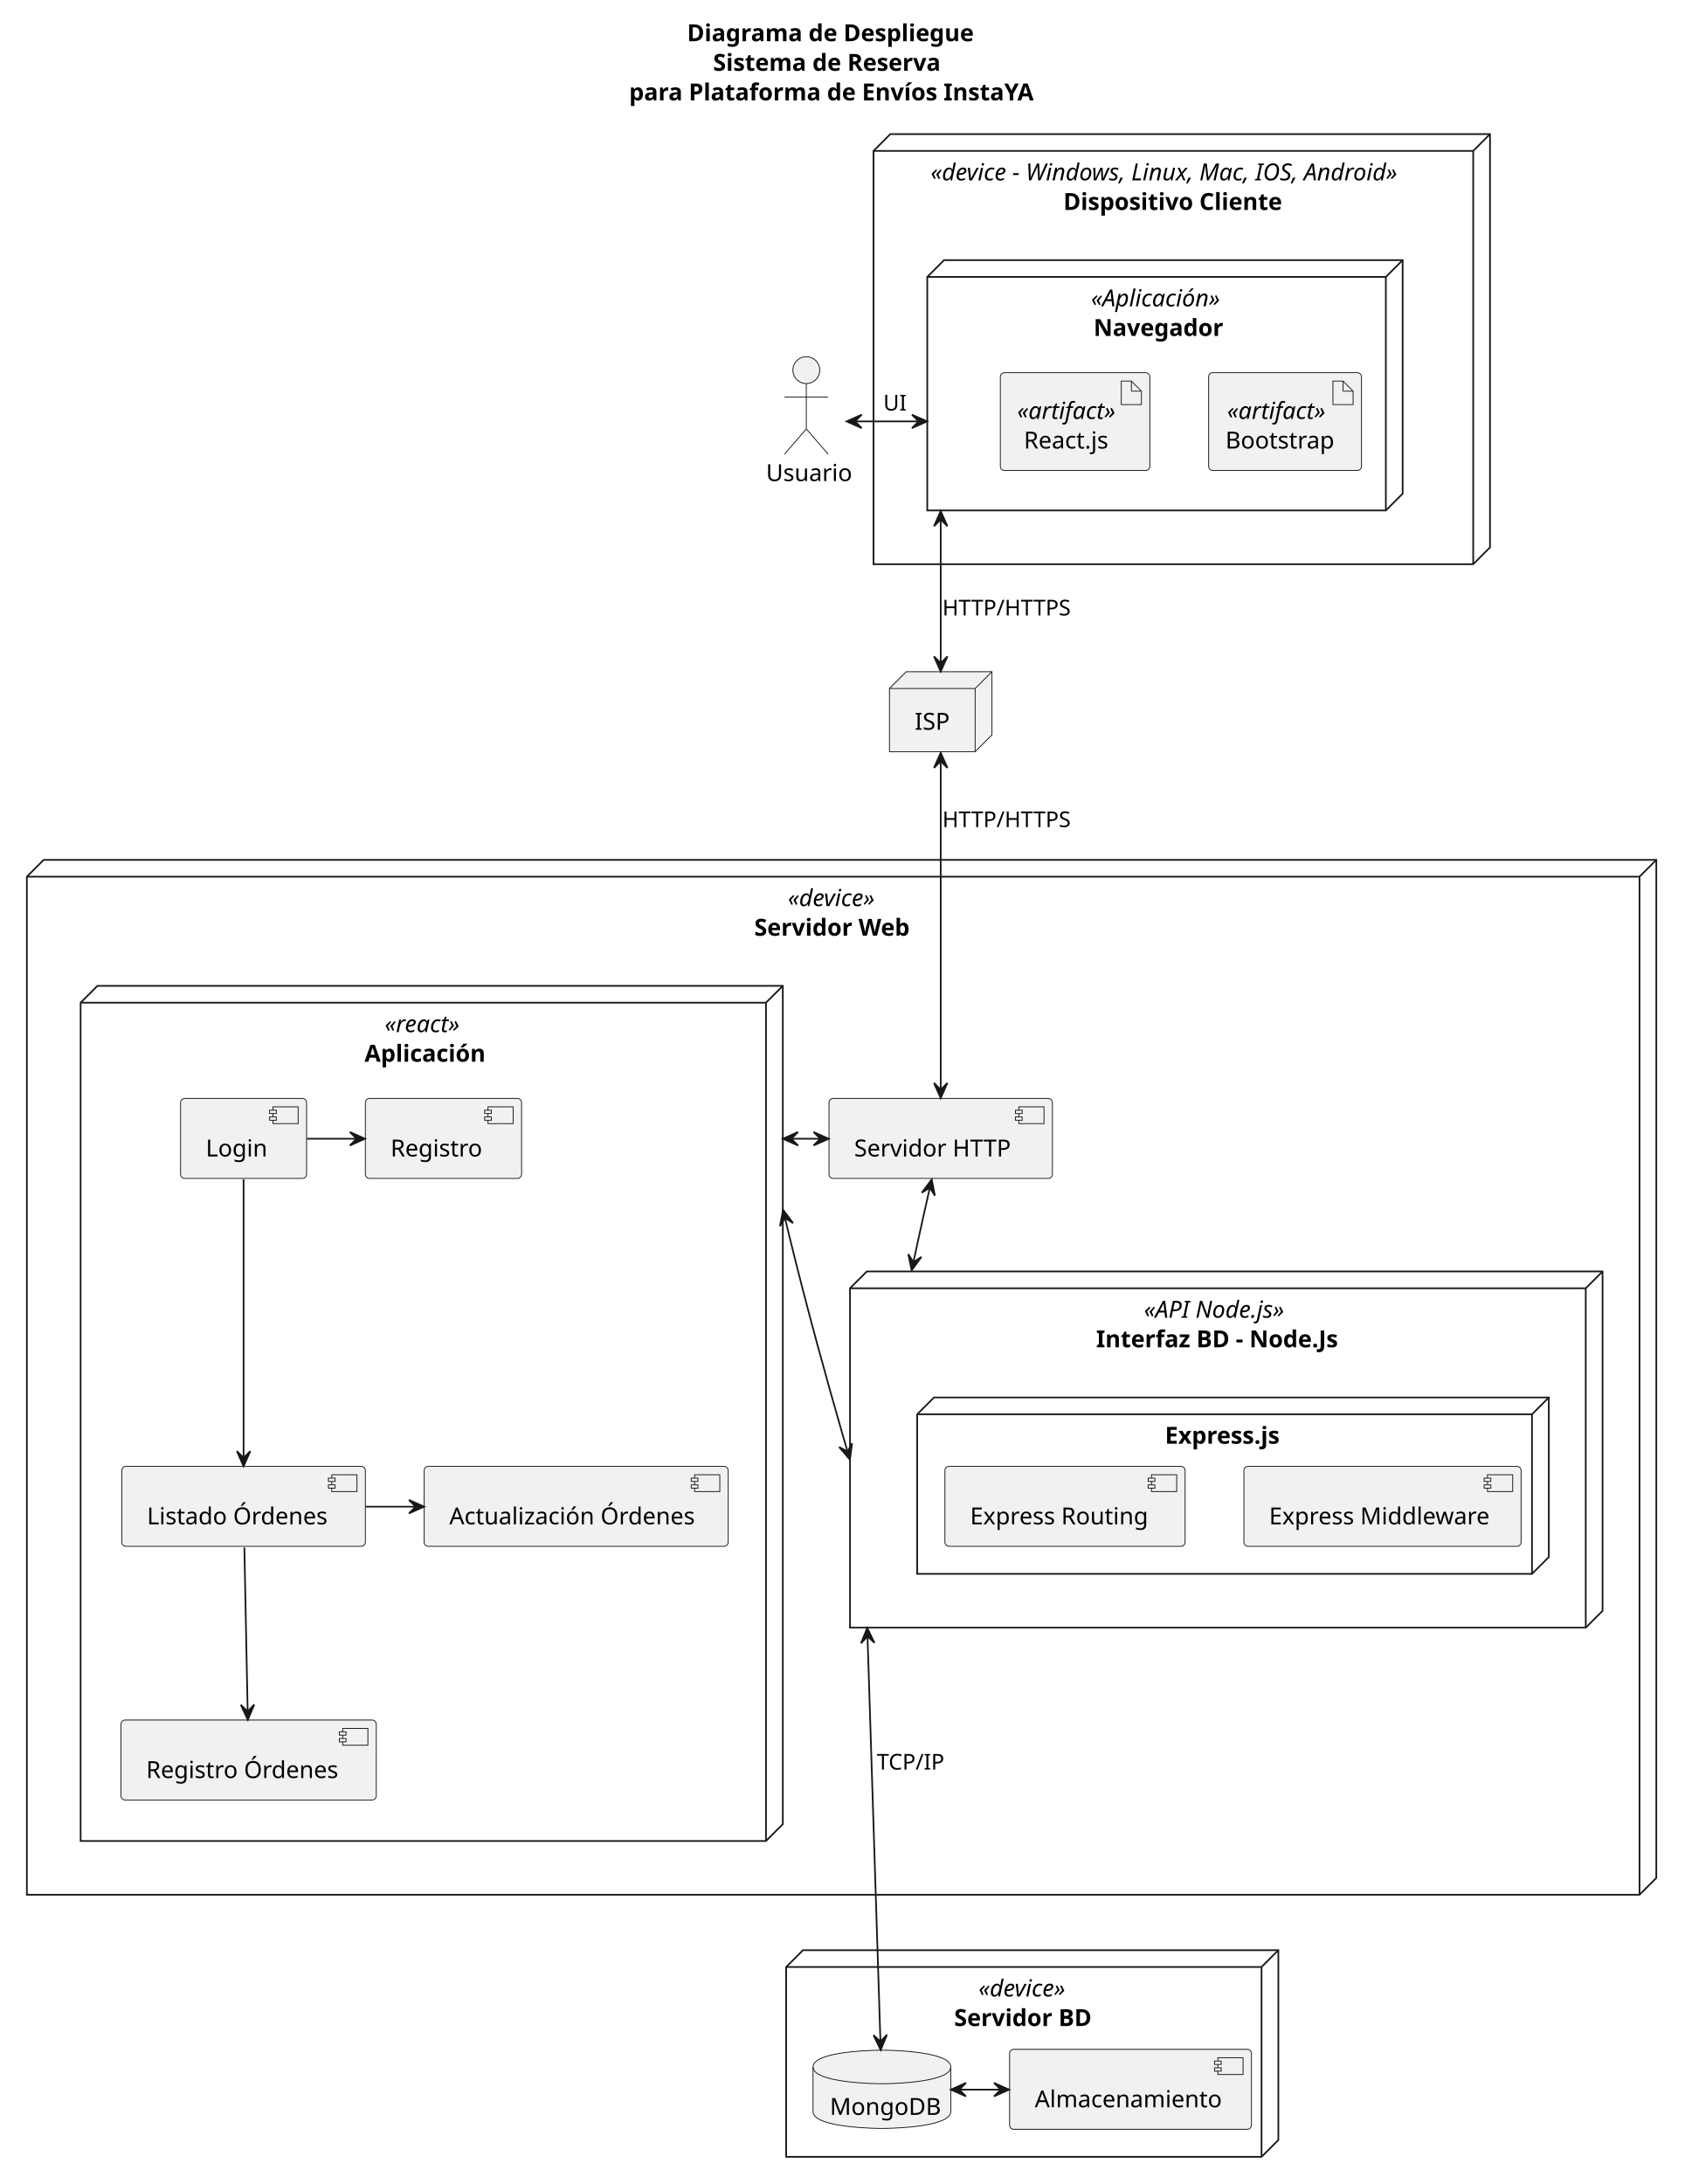
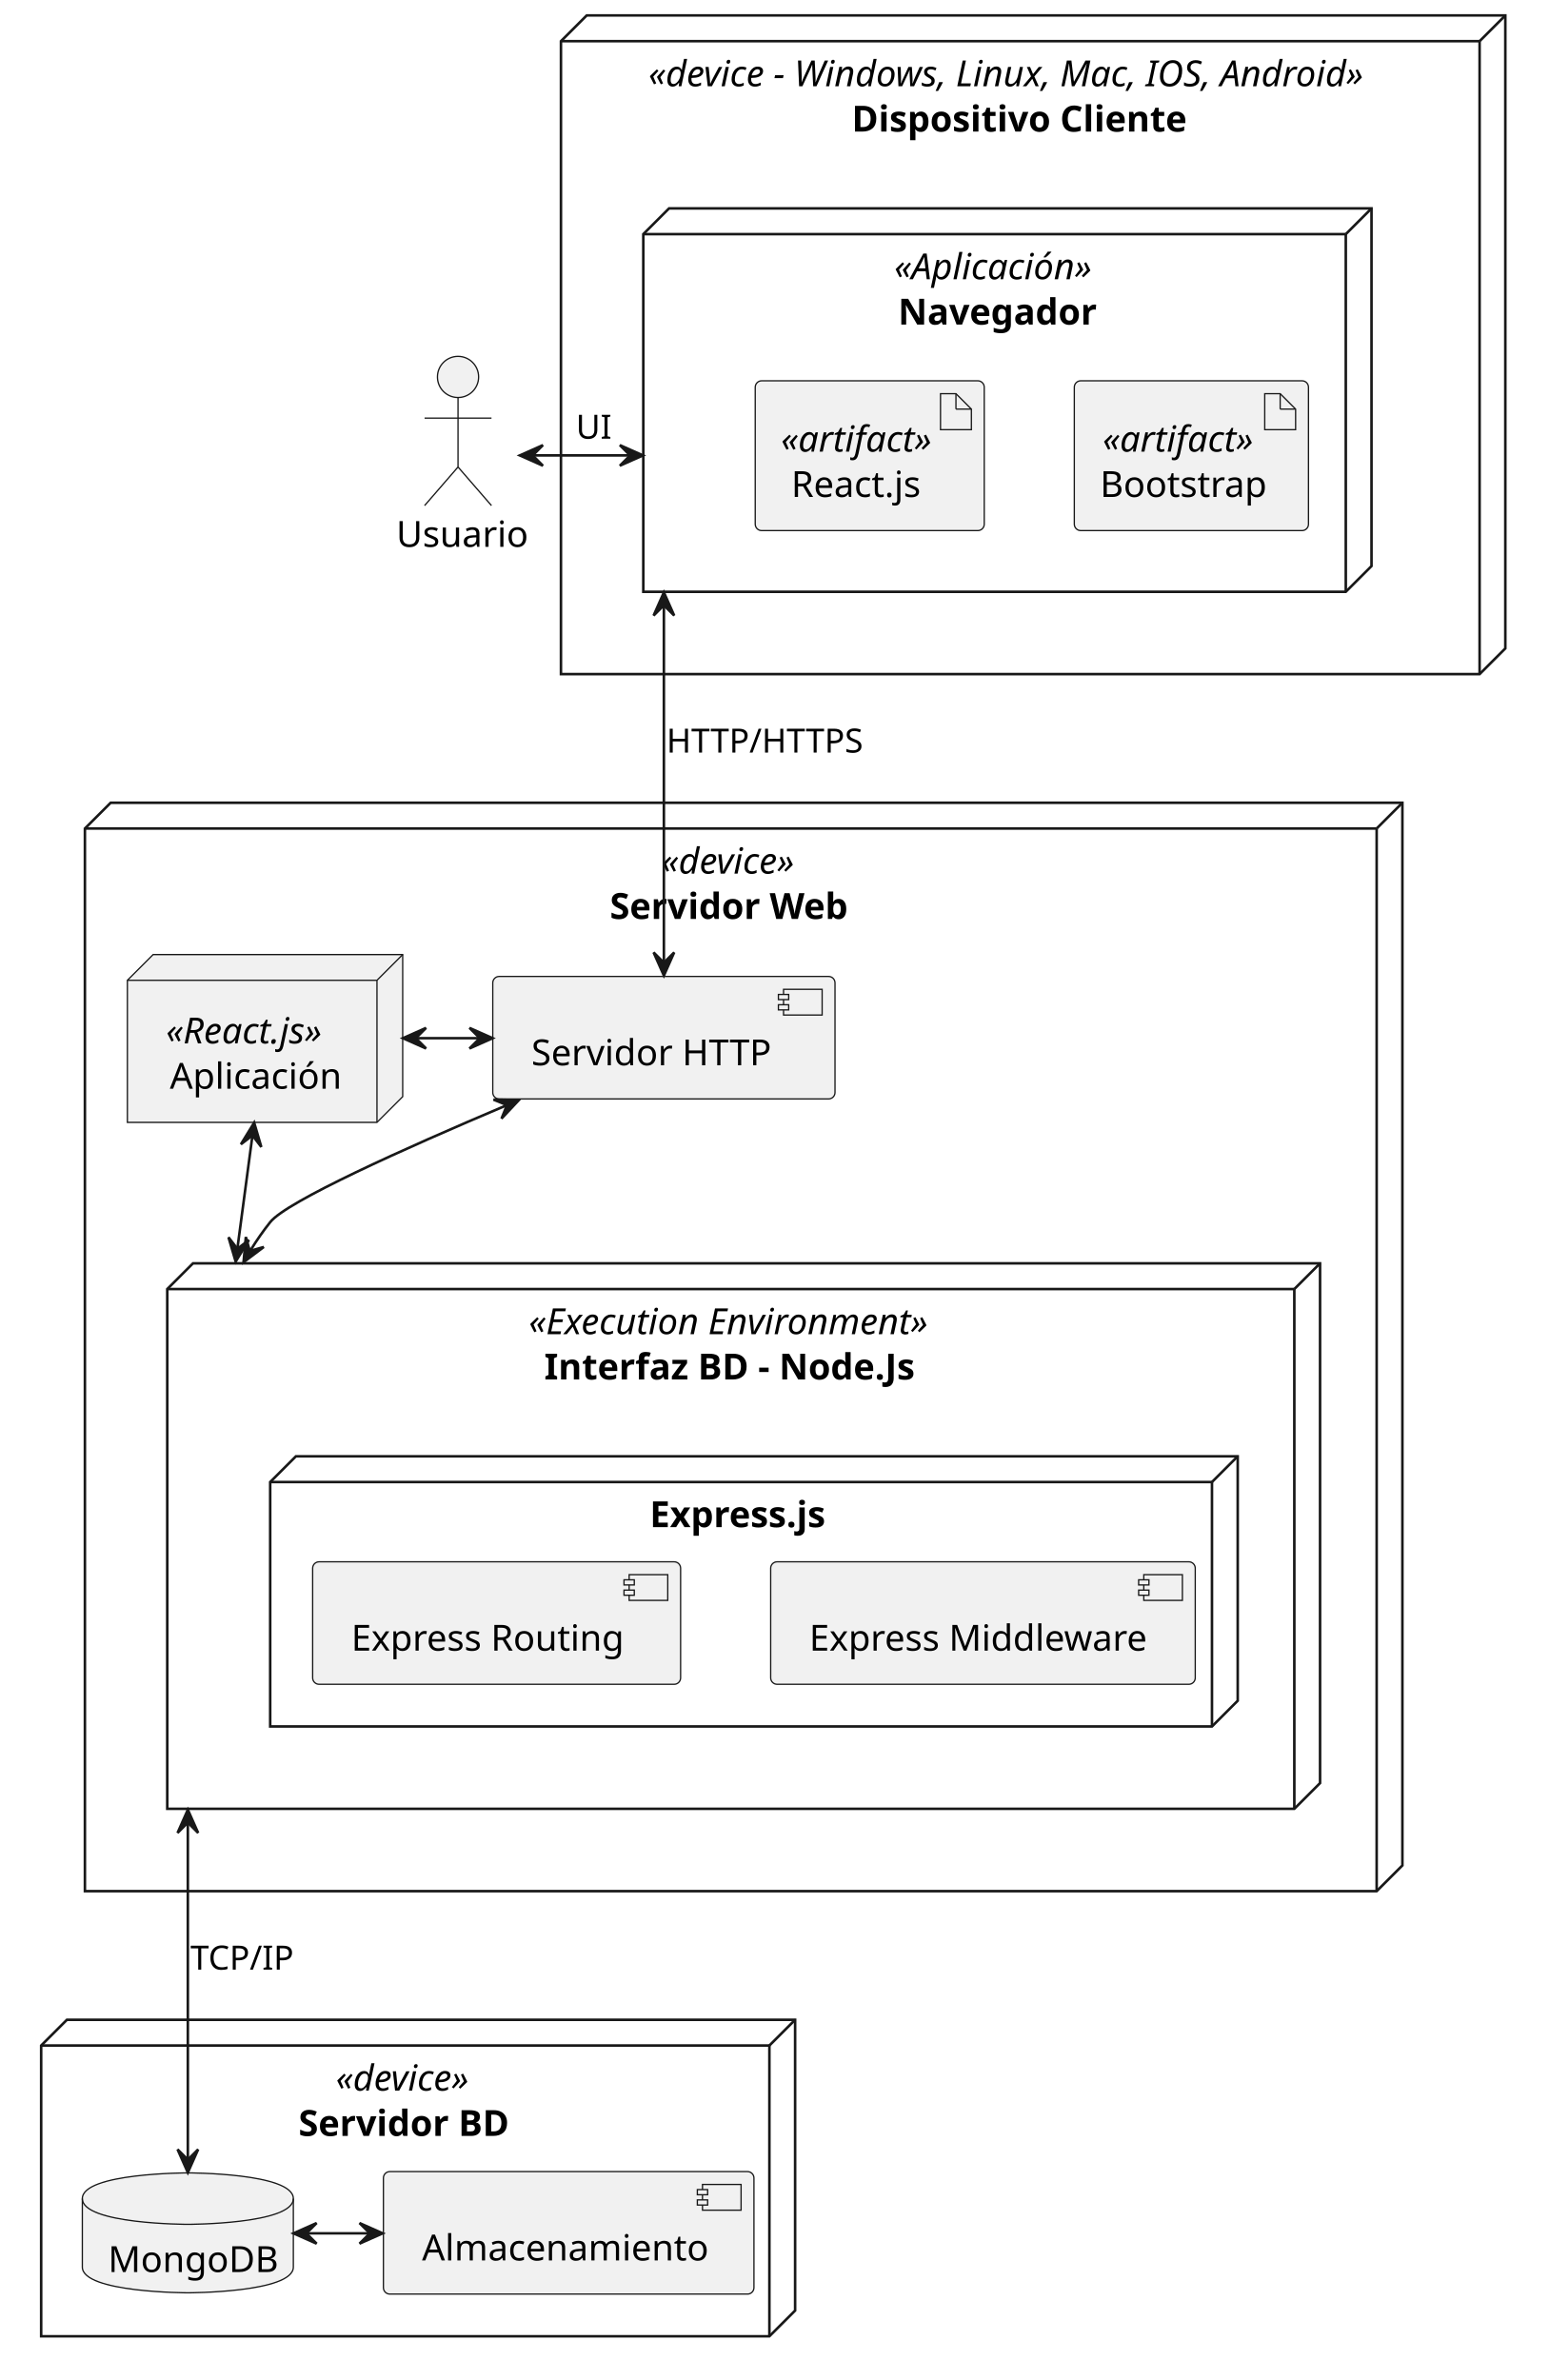
- <svg xmlns="http://www.w3.org/2000/svg" contentStyleType="text/css" height="1300px" preserveAspectRatio="none" style="width:1003px;height:1300px;background:#FFFFFF;" version="1.1" viewBox="0 0 1003 1300" width="1003px" zoomAndPan="magnify">
+ <svg xmlns="http://www.w3.org/2000/svg" contentStyleType="text/css" height="925px" preserveAspectRatio="none" style="width:602px;height:925px;background:#FFFFFF;" version="1.1" viewBox="0 0 602 925" width="602px" zoomAndPan="magnify">
  <defs />
  <g>
-     <rect fill="none" height="62.828" id="_title" style="stroke:none;stroke-width:1.0;" width="250" x="369.5" y="5" />
-     <text fill="#000000" font-family="sans-serif" font-size="14" font-weight="bold" lengthAdjust="spacing" textLength="171" x="409" y="24.533">Diagrama de Despliegue</text>
-     <text fill="#000000" font-family="sans-serif" font-size="14" font-weight="bold" lengthAdjust="spacing" textLength="140" x="424.5" y="42.143">Sistema de Reserva</text>
-     <text fill="#000000" font-family="sans-serif" font-size="14" font-weight="bold" lengthAdjust="spacing" textLength="240" x="374.5" y="59.752">para Plataforma de Envíos InstaYA</text>
    <g id="cluster_Dispositivo Cliente">
-       <polygon fill="none" points="520,89.828,530,79.828,887,79.828,887,325.828,877,335.828,520,335.828,520,89.828" style="stroke:#181818;stroke-width:1.0;" />
-       <line style="stroke:#181818;stroke-width:1.0;" x1="877" x2="887" y1="89.828" y2="79.828" />
-       <line style="stroke:#181818;stroke-width:1.0;" x1="520" x2="877" y1="89.828" y2="89.828" />
-       <line style="stroke:#181818;stroke-width:1.0;" x1="877" x2="877" y1="89.828" y2="335.828" />
-       <text fill="#000000" font-family="sans-serif" font-size="14" font-style="italic" lengthAdjust="spacing" textLength="291" x="554" y="107.361">«device - Windows, Linux, Mac, IOS, Android»</text>
-       <text fill="#000000" font-family="sans-serif" font-size="14" font-weight="bold" lengthAdjust="spacing" textLength="133" x="633" y="124.971">Dispositivo Cliente</text>
+       <polygon fill="none" points="218,16,228,6,585,6,585,252,575,262,218,262,218,16" style="stroke:#181818;stroke-width:1.0;" />
+       <line style="stroke:#181818;stroke-width:1.0;" x1="575" x2="585" y1="16" y2="6" />
+       <line style="stroke:#181818;stroke-width:1.0;" x1="218" x2="575" y1="16" y2="16" />
+       <line style="stroke:#181818;stroke-width:1.0;" x1="575" x2="575" y1="16" y2="262" />
+       <text fill="#000000" font-family="sans-serif" font-size="14" font-style="italic" lengthAdjust="spacing" textLength="291" x="252" y="33.533">«device - Windows, Linux, Mac, IOS, Android»</text>
+       <text fill="#000000" font-family="sans-serif" font-size="14" font-weight="bold" lengthAdjust="spacing" textLength="133" x="331" y="51.143">Dispositivo Cliente</text>
    </g>
    <g id="cluster_Navegador">
-       <polygon fill="none" points="552,164.828,562,154.828,835,154.828,835,293.828,825,303.828,552,303.828,552,164.828" style="stroke:#181818;stroke-width:1.0;" />
-       <line style="stroke:#181818;stroke-width:1.0;" x1="825" x2="835" y1="164.828" y2="154.828" />
-       <line style="stroke:#181818;stroke-width:1.0;" x1="552" x2="825" y1="164.828" y2="164.828" />
-       <line style="stroke:#181818;stroke-width:1.0;" x1="825" x2="825" y1="164.828" y2="303.828" />
-       <text fill="#000000" font-family="sans-serif" font-size="14" font-style="italic" lengthAdjust="spacing" textLength="80" x="649.5" y="182.361">«Aplicación»</text>
-       <text fill="#000000" font-family="sans-serif" font-size="14" font-weight="bold" lengthAdjust="spacing" textLength="77" x="651" y="199.971">Navegador</text>
+       <polygon fill="none" points="250,91,260,81,533,81,533,220,523,230,250,230,250,91" style="stroke:#181818;stroke-width:1.0;" />
+       <line style="stroke:#181818;stroke-width:1.0;" x1="523" x2="533" y1="91" y2="81" />
+       <line style="stroke:#181818;stroke-width:1.0;" x1="250" x2="523" y1="91" y2="91" />
+       <line style="stroke:#181818;stroke-width:1.0;" x1="523" x2="523" y1="91" y2="230" />
+       <text fill="#000000" font-family="sans-serif" font-size="14" font-style="italic" lengthAdjust="spacing" textLength="80" x="347.5" y="108.533">«Aplicación»</text>
+       <text fill="#000000" font-family="sans-serif" font-size="14" font-weight="bold" lengthAdjust="spacing" textLength="77" x="349" y="126.143">Navegador</text>
    </g>
    <g id="cluster_Servidor Web">
-       <polygon fill="none" points="16,521.828,26,511.828,986,511.828,986,1117.828,976,1127.828,16,1127.828,16,521.828" style="stroke:#181818;stroke-width:1.0;" />
-       <line style="stroke:#181818;stroke-width:1.0;" x1="976" x2="986" y1="521.828" y2="511.828" />
-       <line style="stroke:#181818;stroke-width:1.0;" x1="16" x2="976" y1="521.828" y2="521.828" />
-       <line style="stroke:#181818;stroke-width:1.0;" x1="976" x2="976" y1="521.828" y2="1127.828" />
-       <text fill="#000000" font-family="sans-serif" font-size="14" font-style="italic" lengthAdjust="spacing" textLength="56" x="469" y="539.361">«device»</text>
-       <text fill="#000000" font-family="sans-serif" font-size="14" font-weight="bold" lengthAdjust="spacing" textLength="96" x="449" y="556.971">Servidor Web</text>
-     </g>
-     <g id="cluster_Aplicación">
-       <polygon fill="none" points="48,596.828,58,586.828,466,586.828,466,1085.828,456,1095.828,48,1095.828,48,596.828" style="stroke:#181818;stroke-width:1.0;" />
-       <line style="stroke:#181818;stroke-width:1.0;" x1="456" x2="466" y1="596.828" y2="586.828" />
-       <line style="stroke:#181818;stroke-width:1.0;" x1="48" x2="456" y1="596.828" y2="596.828" />
-       <line style="stroke:#181818;stroke-width:1.0;" x1="456" x2="456" y1="596.828" y2="1095.828" />
-       <text fill="#000000" font-family="sans-serif" font-size="14" font-style="italic" lengthAdjust="spacing" textLength="48" x="229" y="614.361">«react»</text>
-       <text fill="#000000" font-family="sans-serif" font-size="14" font-weight="bold" lengthAdjust="spacing" textLength="72" x="217" y="631.971">Aplicación</text>
+       <polygon fill="none" points="33,322,43,312,545,312,545,725,535,735,33,735,33,322" style="stroke:#181818;stroke-width:1.0;" />
+       <line style="stroke:#181818;stroke-width:1.0;" x1="535" x2="545" y1="322" y2="312" />
+       <line style="stroke:#181818;stroke-width:1.0;" x1="33" x2="535" y1="322" y2="322" />
+       <line style="stroke:#181818;stroke-width:1.0;" x1="535" x2="535" y1="322" y2="735" />
+       <text fill="#000000" font-family="sans-serif" font-size="14" font-style="italic" lengthAdjust="spacing" textLength="56" x="257" y="339.533">«device»</text>
+       <text fill="#000000" font-family="sans-serif" font-size="14" font-weight="bold" lengthAdjust="spacing" textLength="96" x="237" y="357.143">Servidor Web</text>
    </g>
    <g id="cluster_IBD">
-       <polygon fill="none" points="506,766.828,516,756.828,954,756.828,954,958.828,944,968.828,506,968.828,506,766.828" style="stroke:#181818;stroke-width:1.0;" />
-       <line style="stroke:#181818;stroke-width:1.0;" x1="944" x2="954" y1="766.828" y2="756.828" />
-       <line style="stroke:#181818;stroke-width:1.0;" x1="506" x2="944" y1="766.828" y2="766.828" />
-       <line style="stroke:#181818;stroke-width:1.0;" x1="944" x2="944" y1="766.828" y2="968.828" />
-       <text fill="#000000" font-family="sans-serif" font-size="14" font-style="italic" lengthAdjust="spacing" textLength="90" x="681" y="784.361">«API Node.js»</text>
-       <text fill="#000000" font-family="sans-serif" font-size="14" font-weight="bold" lengthAdjust="spacing" textLength="147" x="652.5" y="801.971">Interfaz BD - Node.Js</text>
+       <polygon fill="none" points="65,501,75,491,513,491,513,693,503,703,65,703,65,501" style="stroke:#181818;stroke-width:1.0;" />
+       <line style="stroke:#181818;stroke-width:1.0;" x1="503" x2="513" y1="501" y2="491" />
+       <line style="stroke:#181818;stroke-width:1.0;" x1="65" x2="503" y1="501" y2="501" />
+       <line style="stroke:#181818;stroke-width:1.0;" x1="503" x2="503" y1="501" y2="703" />
+       <text fill="#000000" font-family="sans-serif" font-size="14" font-style="italic" lengthAdjust="spacing" textLength="159" x="205.5" y="518.533">«Execution Environment»</text>
+       <text fill="#000000" font-family="sans-serif" font-size="14" font-weight="bold" lengthAdjust="spacing" textLength="147" x="211.5" y="536.143">Interfaz BD - Node.Js</text>
    </g>
    <g id="cluster_Express.js">
-       <polygon fill="none" points="546,841.828,556,831.828,922,831.828,922,926.828,912,936.828,546,936.828,546,841.828" style="stroke:#181818;stroke-width:1.0;" />
-       <line style="stroke:#181818;stroke-width:1.0;" x1="912" x2="922" y1="841.828" y2="831.828" />
-       <line style="stroke:#181818;stroke-width:1.0;" x1="546" x2="912" y1="841.828" y2="841.828" />
-       <line style="stroke:#181818;stroke-width:1.0;" x1="912" x2="912" y1="841.828" y2="936.828" />
-       <text fill="#000000" font-family="sans-serif" font-size="14" font-weight="bold" lengthAdjust="spacing" textLength="73" x="693.5" y="859.361">Express.js</text>
+       <polygon fill="none" points="105,576,115,566,481,566,481,661,471,671,105,671,105,576" style="stroke:#181818;stroke-width:1.0;" />
+       <line style="stroke:#181818;stroke-width:1.0;" x1="471" x2="481" y1="576" y2="566" />
+       <line style="stroke:#181818;stroke-width:1.0;" x1="105" x2="471" y1="576" y2="576" />
+       <line style="stroke:#181818;stroke-width:1.0;" x1="471" x2="471" y1="576" y2="671" />
+       <text fill="#000000" font-family="sans-serif" font-size="14" font-weight="bold" lengthAdjust="spacing" textLength="73" x="252.5" y="593.533">Express.js</text>
    </g>
    <g id="cluster_Servidor BD">
-       <polygon fill="none" points="468,1170.828,478,1160.828,761,1160.828,761,1273.828,751,1283.828,468,1283.828,468,1170.828" style="stroke:#181818;stroke-width:1.0;" />
-       <line style="stroke:#181818;stroke-width:1.0;" x1="751" x2="761" y1="1170.828" y2="1160.828" />
-       <line style="stroke:#181818;stroke-width:1.0;" x1="468" x2="751" y1="1170.828" y2="1170.828" />
-       <line style="stroke:#181818;stroke-width:1.0;" x1="751" x2="751" y1="1170.828" y2="1283.828" />
-       <text fill="#000000" font-family="sans-serif" font-size="14" font-style="italic" lengthAdjust="spacing" textLength="56" x="582.5" y="1188.361">«device»</text>
-       <text fill="#000000" font-family="sans-serif" font-size="14" font-weight="bold" lengthAdjust="spacing" textLength="85" x="568" y="1205.971">Servidor BD</text>
+       <polygon fill="none" points="16,795,26,785,309,785,309,898,299,908,16,908,16,795" style="stroke:#181818;stroke-width:1.0;" />
+       <line style="stroke:#181818;stroke-width:1.0;" x1="299" x2="309" y1="795" y2="785" />
+       <line style="stroke:#181818;stroke-width:1.0;" x1="16" x2="299" y1="795" y2="795" />
+       <line style="stroke:#181818;stroke-width:1.0;" x1="299" x2="299" y1="795" y2="908" />
+       <text fill="#000000" font-family="sans-serif" font-size="14" font-style="italic" lengthAdjust="spacing" textLength="56" x="130.5" y="812.533">«device»</text>
+       <text fill="#000000" font-family="sans-serif" font-size="14" font-weight="bold" lengthAdjust="spacing" textLength="85" x="116" y="830.143">Servidor BD</text>
    </g>
    <g id="elem_Bootstrap">
-       <rect fill="#F1F1F1" height="58.219" rx="2.5" ry="2.5" style="stroke:#181818;stroke-width:0.5;" width="91" x="719.5" y="221.828" />
-       <polygon fill="#F1F1F1" points="793.5,226.828,793.5,240.828,805.5,240.828,805.5,232.828,799.5,226.828,793.5,226.828" style="stroke:#181818;stroke-width:0.5;" />
-       <line style="stroke:#181818;stroke-width:0.5;" x1="799.5" x2="799.5" y1="226.828" y2="232.828" />
-       <line style="stroke:#181818;stroke-width:0.5;" x1="805.5" x2="799.5" y1="232.828" y2="232.828" />
-       <text fill="#000000" font-family="sans-serif" font-size="14" font-style="italic" lengthAdjust="spacing" textLength="59" x="730.5" y="249.361">«artifact»</text>
-       <text fill="#000000" font-family="sans-serif" font-size="14" lengthAdjust="spacing" textLength="61" x="729.5" y="266.971">Bootstrap</text>
+       <rect fill="#F1F1F1" height="58.219" rx="2.5" ry="2.5" style="stroke:#181818;stroke-width:0.5;" width="91" x="417.5" y="148" />
+       <polygon fill="#F1F1F1" points="491.5,153,491.5,167,503.5,167,503.5,159,497.5,153,491.5,153" style="stroke:#181818;stroke-width:0.5;" />
+       <line style="stroke:#181818;stroke-width:0.5;" x1="497.5" x2="497.5" y1="153" y2="159" />
+       <line style="stroke:#181818;stroke-width:0.5;" x1="503.5" x2="497.5" y1="159" y2="159" />
+       <text fill="#000000" font-family="sans-serif" font-size="14" font-style="italic" lengthAdjust="spacing" textLength="59" x="428.5" y="175.533">«artifact»</text>
+       <text fill="#000000" font-family="sans-serif" font-size="14" lengthAdjust="spacing" textLength="61" x="427.5" y="193.143">Bootstrap</text>
    </g>
    <g id="elem_React.js">
-       <rect fill="#F1F1F1" height="58.219" rx="2.5" ry="2.5" style="stroke:#181818;stroke-width:0.5;" width="89" x="595.5" y="221.828" />
-       <polygon fill="#F1F1F1" points="667.5,226.828,667.5,240.828,679.5,240.828,679.5,232.828,673.5,226.828,667.5,226.828" style="stroke:#181818;stroke-width:0.5;" />
-       <line style="stroke:#181818;stroke-width:0.5;" x1="673.5" x2="673.5" y1="226.828" y2="232.828" />
-       <line style="stroke:#181818;stroke-width:0.5;" x1="679.5" x2="673.5" y1="232.828" y2="232.828" />
-       <text fill="#000000" font-family="sans-serif" font-size="14" font-style="italic" lengthAdjust="spacing" textLength="59" x="605.5" y="249.361">«artifact»</text>
-       <text fill="#000000" font-family="sans-serif" font-size="14" lengthAdjust="spacing" textLength="51" x="609.5" y="266.971">React.js</text>
+       <rect fill="#F1F1F1" height="58.219" rx="2.5" ry="2.5" style="stroke:#181818;stroke-width:0.5;" width="89" x="293.5" y="148" />
+       <polygon fill="#F1F1F1" points="365.5,153,365.5,167,377.5,167,377.5,159,371.5,153,365.5,153" style="stroke:#181818;stroke-width:0.5;" />
+       <line style="stroke:#181818;stroke-width:0.5;" x1="371.5" x2="371.5" y1="153" y2="159" />
+       <line style="stroke:#181818;stroke-width:0.5;" x1="377.5" x2="371.5" y1="159" y2="159" />
+       <text fill="#000000" font-family="sans-serif" font-size="14" font-style="italic" lengthAdjust="spacing" textLength="59" x="303.5" y="175.533">«artifact»</text>
+       <text fill="#000000" font-family="sans-serif" font-size="14" lengthAdjust="spacing" textLength="51" x="307.5" y="193.143">React.js</text>
    </g>
    <g id="elem_Servidor HTTP">
-       <rect fill="#F1F1F1" height="47.609" rx="2.5" ry="2.5" style="stroke:#181818;stroke-width:0.5;" width="133" x="493.5" y="653.828" />
-       <rect fill="#F1F1F1" height="10" style="stroke:#181818;stroke-width:0.5;" width="15" x="606.5" y="658.828" />
-       <rect fill="#F1F1F1" height="2" style="stroke:#181818;stroke-width:0.5;" width="4" x="604.5" y="660.828" />
-       <rect fill="#F1F1F1" height="2" style="stroke:#181818;stroke-width:0.5;" width="4" x="604.5" y="664.828" />
-       <text fill="#000000" font-family="sans-serif" font-size="14" lengthAdjust="spacing" textLength="93" x="508.5" y="688.361">Servidor HTTP</text>
+       <rect fill="#F1F1F1" height="47.609" rx="2.5" ry="2.5" style="stroke:#181818;stroke-width:0.5;" width="133" x="191.5" y="379.5" />
+       <rect fill="#F1F1F1" height="10" style="stroke:#181818;stroke-width:0.5;" width="15" x="304.5" y="384.5" />
+       <rect fill="#F1F1F1" height="2" style="stroke:#181818;stroke-width:0.5;" width="4" x="302.5" y="386.5" />
+       <rect fill="#F1F1F1" height="2" style="stroke:#181818;stroke-width:0.5;" width="4" x="302.5" y="390.5" />
+       <text fill="#000000" font-family="sans-serif" font-size="14" lengthAdjust="spacing" textLength="93" x="206.5" y="414.033">Servidor HTTP</text>
    </g>
-     <g id="elem_Login">
-       <rect fill="#F1F1F1" height="47.609" rx="2.5" ry="2.5" style="stroke:#181818;stroke-width:0.5;" width="75" x="107.5" y="653.828" />
-       <rect fill="#F1F1F1" height="10" style="stroke:#181818;stroke-width:0.5;" width="15" x="162.5" y="658.828" />
-       <rect fill="#F1F1F1" height="2" style="stroke:#181818;stroke-width:0.5;" width="4" x="160.5" y="660.828" />
-       <rect fill="#F1F1F1" height="2" style="stroke:#181818;stroke-width:0.5;" width="4" x="160.5" y="664.828" />
-       <text fill="#000000" font-family="sans-serif" font-size="14" lengthAdjust="spacing" textLength="35" x="122.5" y="688.361">Login</text>
-     </g>
-     <g id="elem_Registro">
-       <rect fill="#F1F1F1" height="47.609" rx="2.5" ry="2.5" style="stroke:#181818;stroke-width:0.5;" width="93" x="217.5" y="653.828" />
-       <rect fill="#F1F1F1" height="10" style="stroke:#181818;stroke-width:0.5;" width="15" x="290.5" y="658.828" />
-       <rect fill="#F1F1F1" height="2" style="stroke:#181818;stroke-width:0.5;" width="4" x="288.5" y="660.828" />
-       <rect fill="#F1F1F1" height="2" style="stroke:#181818;stroke-width:0.5;" width="4" x="288.5" y="664.828" />
-       <text fill="#000000" font-family="sans-serif" font-size="14" lengthAdjust="spacing" textLength="53" x="232.5" y="688.361">Registro</text>
-     </g>
-     <g id="elem_Listado Órdenes">
-       <rect fill="#F1F1F1" height="47.609" rx="2.5" ry="2.5" style="stroke:#181818;stroke-width:0.5;" width="145" x="72.5" y="872.828" />
-       <rect fill="#F1F1F1" height="10" style="stroke:#181818;stroke-width:0.5;" width="15" x="197.5" y="877.828" />
-       <rect fill="#F1F1F1" height="2" style="stroke:#181818;stroke-width:0.5;" width="4" x="195.5" y="879.828" />
-       <rect fill="#F1F1F1" height="2" style="stroke:#181818;stroke-width:0.5;" width="4" x="195.5" y="883.828" />
-       <text fill="#000000" font-family="sans-serif" font-size="14" lengthAdjust="spacing" textLength="105" x="87.5" y="907.361">Listado Órdenes</text>
-     </g>
-     <g id="elem_Registro Órdenes">
-       <rect fill="#F1F1F1" height="47.609" rx="2.5" ry="2.5" style="stroke:#181818;stroke-width:0.5;" width="152" x="72" y="1023.828" />
-       <rect fill="#F1F1F1" height="10" style="stroke:#181818;stroke-width:0.5;" width="15" x="204" y="1028.828" />
-       <rect fill="#F1F1F1" height="2" style="stroke:#181818;stroke-width:0.5;" width="4" x="202" y="1030.828" />
-       <rect fill="#F1F1F1" height="2" style="stroke:#181818;stroke-width:0.5;" width="4" x="202" y="1034.828" />
-       <text fill="#000000" font-family="sans-serif" font-size="14" lengthAdjust="spacing" textLength="112" x="87" y="1058.361">Registro Órdenes</text>
-     </g>
-     <g id="elem_Actualización Órdenes">
-       <rect fill="#F1F1F1" height="47.609" rx="2.5" ry="2.5" style="stroke:#181818;stroke-width:0.5;" width="181" x="252.5" y="872.828" />
-       <rect fill="#F1F1F1" height="10" style="stroke:#181818;stroke-width:0.5;" width="15" x="413.5" y="877.828" />
-       <rect fill="#F1F1F1" height="2" style="stroke:#181818;stroke-width:0.5;" width="4" x="411.5" y="879.828" />
-       <rect fill="#F1F1F1" height="2" style="stroke:#181818;stroke-width:0.5;" width="4" x="411.5" y="883.828" />
-       <text fill="#000000" font-family="sans-serif" font-size="14" lengthAdjust="spacing" textLength="141" x="267.5" y="907.361">Actualización Órdenes</text>
+     <g id="elem_Aplicación">
+       <polygon fill="#F1F1F1" points="49.5,381,59.5,371,156.5,371,156.5,426.219,146.5,436.219,49.5,436.219,49.5,381" style="stroke:#181818;stroke-width:0.5;" />
+       <line style="stroke:#181818;stroke-width:0.5;" x1="146.5" x2="156.5" y1="381" y2="371" />
+       <line style="stroke:#181818;stroke-width:0.5;" x1="49.5" x2="146.5" y1="381" y2="381" />
+       <line style="stroke:#181818;stroke-width:0.5;" x1="146.5" x2="146.5" y1="381" y2="436.219" />
+       <text fill="#000000" font-family="sans-serif" font-size="14" font-style="italic" lengthAdjust="spacing" textLength="67" x="64.5" y="405.533">«React.js»</text>
+       <text fill="#000000" font-family="sans-serif" font-size="14" lengthAdjust="spacing" textLength="64" x="66" y="423.143">Aplicación</text>
    </g>
    <g id="elem_Express Middleware">
-       <rect fill="#F1F1F1" height="47.609" rx="2.5" ry="2.5" style="stroke:#181818;stroke-width:0.5;" width="165" x="740.5" y="872.828" />
-       <rect fill="#F1F1F1" height="10" style="stroke:#181818;stroke-width:0.5;" width="15" x="885.5" y="877.828" />
-       <rect fill="#F1F1F1" height="2" style="stroke:#181818;stroke-width:0.5;" width="4" x="883.5" y="879.828" />
-       <rect fill="#F1F1F1" height="2" style="stroke:#181818;stroke-width:0.5;" width="4" x="883.5" y="883.828" />
-       <text fill="#000000" font-family="sans-serif" font-size="14" lengthAdjust="spacing" textLength="125" x="755.5" y="907.361">Express Middleware</text>
+       <rect fill="#F1F1F1" height="47.609" rx="2.5" ry="2.5" style="stroke:#181818;stroke-width:0.5;" width="165" x="299.5" y="607" />
+       <rect fill="#F1F1F1" height="10" style="stroke:#181818;stroke-width:0.5;" width="15" x="444.5" y="612" />
+       <rect fill="#F1F1F1" height="2" style="stroke:#181818;stroke-width:0.5;" width="4" x="442.5" y="614" />
+       <rect fill="#F1F1F1" height="2" style="stroke:#181818;stroke-width:0.5;" width="4" x="442.5" y="618" />
+       <text fill="#000000" font-family="sans-serif" font-size="14" lengthAdjust="spacing" textLength="125" x="314.5" y="641.533">Express Middleware</text>
    </g>
    <g id="elem_Express Routing">
-       <rect fill="#F1F1F1" height="47.609" rx="2.5" ry="2.5" style="stroke:#181818;stroke-width:0.5;" width="143" x="562.5" y="872.828" />
-       <rect fill="#F1F1F1" height="10" style="stroke:#181818;stroke-width:0.5;" width="15" x="685.5" y="877.828" />
-       <rect fill="#F1F1F1" height="2" style="stroke:#181818;stroke-width:0.5;" width="4" x="683.5" y="879.828" />
-       <rect fill="#F1F1F1" height="2" style="stroke:#181818;stroke-width:0.5;" width="4" x="683.5" y="883.828" />
-       <text fill="#000000" font-family="sans-serif" font-size="14" lengthAdjust="spacing" textLength="103" x="577.5" y="907.361">Express Routing</text>
+       <rect fill="#F1F1F1" height="47.609" rx="2.5" ry="2.5" style="stroke:#181818;stroke-width:0.5;" width="143" x="121.5" y="607" />
+       <rect fill="#F1F1F1" height="10" style="stroke:#181818;stroke-width:0.5;" width="15" x="244.5" y="612" />
+       <rect fill="#F1F1F1" height="2" style="stroke:#181818;stroke-width:0.5;" width="4" x="242.5" y="614" />
+       <rect fill="#F1F1F1" height="2" style="stroke:#181818;stroke-width:0.5;" width="4" x="242.5" y="618" />
+       <text fill="#000000" font-family="sans-serif" font-size="14" lengthAdjust="spacing" textLength="103" x="136.5" y="641.533">Express Routing</text>
    </g>
    <g id="elem_MongoDB">
-       <path d="M484,1230.328 C484,1220.328 525,1220.328 525,1220.328 C525,1220.328 566,1220.328 566,1230.328 L566,1256.938 C566,1266.938 525,1266.938 525,1266.938 C525,1266.938 484,1266.938 484,1256.938 L484,1230.328 " fill="#F1F1F1" style="stroke:#181818;stroke-width:0.5;" />
-       <path d="M484,1230.328 C484,1240.328 525,1240.328 525,1240.328 C525,1240.328 566,1240.328 566,1230.328 " fill="none" style="stroke:#181818;stroke-width:0.5;" />
-       <text fill="#000000" font-family="sans-serif" font-size="14" lengthAdjust="spacing" textLength="62" x="494" y="1258.861">MongoDB</text>
+       <path d="M32,854.5 C32,844.5 73,844.5 73,844.5 C73,844.5 114,844.5 114,854.5 L114,881.109 C114,891.109 73,891.109 73,891.109 C73,891.109 32,891.109 32,881.109 L32,854.5 " fill="#F1F1F1" style="stroke:#181818;stroke-width:0.5;" />
+       <path d="M32,854.5 C32,864.5 73,864.5 73,864.5 C73,864.5 114,864.5 114,854.5 " fill="none" style="stroke:#181818;stroke-width:0.5;" />
+       <text fill="#000000" font-family="sans-serif" font-size="14" lengthAdjust="spacing" textLength="62" x="42" y="883.033">MongoDB</text>
    </g>
    <g id="elem_Almacenamiento">
-       <rect fill="#F1F1F1" height="47.609" rx="2.5" ry="2.5" style="stroke:#181818;stroke-width:0.5;" width="144" x="601" y="1219.828" />
-       <rect fill="#F1F1F1" height="10" style="stroke:#181818;stroke-width:0.5;" width="15" x="725" y="1224.828" />
-       <rect fill="#F1F1F1" height="2" style="stroke:#181818;stroke-width:0.5;" width="4" x="723" y="1226.828" />
-       <rect fill="#F1F1F1" height="2" style="stroke:#181818;stroke-width:0.5;" width="4" x="723" y="1230.828" />
-       <text fill="#000000" font-family="sans-serif" font-size="14" lengthAdjust="spacing" textLength="104" x="616" y="1254.361">Almacenamiento</text>
+       <rect fill="#F1F1F1" height="47.609" rx="2.5" ry="2.5" style="stroke:#181818;stroke-width:0.5;" width="144" x="149" y="844" />
+       <rect fill="#F1F1F1" height="10" style="stroke:#181818;stroke-width:0.5;" width="15" x="273" y="849" />
+       <rect fill="#F1F1F1" height="2" style="stroke:#181818;stroke-width:0.5;" width="4" x="271" y="851" />
+       <rect fill="#F1F1F1" height="2" style="stroke:#181818;stroke-width:0.5;" width="4" x="271" y="855" />
+       <text fill="#000000" font-family="sans-serif" font-size="14" lengthAdjust="spacing" textLength="104" x="164" y="878.533">Almacenamiento</text>
    </g>
    <g id="elem_Usuario">
-       <ellipse cx="480" cy="220.328" fill="#F1F1F1" rx="8" ry="8" style="stroke:#181818;stroke-width:0.5;" />
-       <path d="M480,228.328 L480,255.328 M467,236.328 L493,236.328 M480,255.328 L467,270.328 M480,255.328 L493,270.328 " fill="none" style="stroke:#181818;stroke-width:0.5;" />
-       <text fill="#000000" font-family="sans-serif" font-size="14" lengthAdjust="spacing" textLength="48" x="456" y="286.361">Usuario</text>
-     </g>
-     <g id="elem_ISP">
-       <polygon fill="#F1F1F1" points="529.5,409.828,539.5,399.828,590.5,399.828,590.5,437.438,580.5,447.438,529.5,447.438,529.5,409.828" style="stroke:#181818;stroke-width:0.5;" />
-       <line style="stroke:#181818;stroke-width:0.5;" x1="580.5" x2="590.5" y1="409.828" y2="399.828" />
-       <line style="stroke:#181818;stroke-width:0.5;" x1="529.5" x2="580.5" y1="409.828" y2="409.828" />
-       <line style="stroke:#181818;stroke-width:0.5;" x1="580.5" x2="580.5" y1="409.828" y2="447.438" />
-       <text fill="#000000" font-family="sans-serif" font-size="14" lengthAdjust="spacing" textLength="21" x="544.5" y="434.361">ISP</text>
+       <ellipse cx="178" cy="146.5" fill="#F1F1F1" rx="8" ry="8" style="stroke:#181818;stroke-width:0.5;" />
+       <path d="M178,154.5 L178,181.5 M165,162.5 L191,162.5 M178,181.5 L165,196.5 M178,181.5 L191,196.5 " fill="none" style="stroke:#181818;stroke-width:0.5;" />
+       <text fill="#000000" font-family="sans-serif" font-size="14" lengthAdjust="spacing" textLength="48" x="154" y="212.533">Usuario</text>
    </g>
    <g id="link_Usuario_Navegador">
-       <path d="M509.04,250.828 C519.715,250.828 531.518,250.828 541.074,250.828 C543.463,250.828 545.712,250.828 547.767,250.828 C548.795,250.828 549.774,250.828 550.699,250.828 C550.93,250.828 551.158,250.828 551.382,250.828 C551.494,250.828 551.605,250.828 551.716,250.828 C551.771,250.828 551.826,250.828 551.88,250.828 " fill="none" id="Usuario-Navegador" style="stroke:#181818;stroke-width:1.0;" />
-       <polygon fill="#181818" points="551.88,250.828,542.88,246.828,546.88,250.828,542.88,254.828,551.88,250.828" style="stroke:#181818;stroke-width:1.0;" />
-       <polygon fill="#181818" points="504,250.828,513,254.828,509,250.828,513,246.828,504,250.828" style="stroke:#181818;stroke-width:1.0;" />
-       <text fill="#000000" font-family="sans-serif" font-size="13" lengthAdjust="spacing" textLength="12" x="525.82" y="244.323">UI</text>
+       <path d="M207.04,177 C217.715,177 229.518,177 239.074,177 C241.463,177 243.712,177 245.767,177 C246.795,177 247.774,177 248.699,177 C248.93,177 249.158,177 249.382,177 C249.494,177 249.605,177 249.716,177 C249.771,177 249.826,177 249.881,177 " fill="none" id="Usuario-Navegador" style="stroke:#181818;stroke-width:1.0;" />
+       <polygon fill="#181818" points="249.881,177,240.881,173,244.881,177,240.881,181,249.881,177" style="stroke:#181818;stroke-width:1.0;" />
+       <polygon fill="#181818" points="202,177,211,181,207,177,211,173,202,177" style="stroke:#181818;stroke-width:1.0;" />
+       <text fill="#000000" font-family="sans-serif" font-size="13" lengthAdjust="spacing" textLength="12" x="223.82" y="170.495">UI</text>
    </g>
-     <g id="link_Navegador_ISP">
-       <path d="M560,304.22 C560,305.124 560,306.033 560,306.948 C560,336.221 560,370.953 560,394.708 " fill="none" id="Navegador-ISP" style="stroke:#181818;stroke-width:1.0;" />
-       <polygon fill="#181818" points="560,399.718,564,390.718,560,394.718,556,390.718,560,399.718" style="stroke:#181818;stroke-width:1.0;" />
-       <polygon fill="#181818" points="560,304.22,556,313.22,560,309.22,564,313.22,560,304.22" style="stroke:#181818;stroke-width:1.0;" />
-       <text fill="#000000" font-family="sans-serif" font-size="13" lengthAdjust="spacing" textLength="77" x="561" y="366.323">HTTP/HTTPS</text>
-     </g>
-     <g id="link_ISP_Servidor HTTP">
-       <path d="M560,453.368 C560,501.948 560,600.138 560,648.538 " fill="none" id="ISP-Servidor HTTP" style="stroke:#181818;stroke-width:1.0;" />
-       <polygon fill="#181818" points="560,653.628,564,644.628,560,648.628,556,644.628,560,653.628" style="stroke:#181818;stroke-width:1.0;" />
-       <polygon fill="#181818" points="560,448.088,556,457.088,560,453.088,564,457.088,560,448.088" style="stroke:#181818;stroke-width:1.0;" />
-       <text fill="#000000" font-family="sans-serif" font-size="13" lengthAdjust="spacing" textLength="77" x="561" y="492.323">HTTP/HTTPS</text>
+     <g id="link_Navegador_Servidor HTTP">
+       <path d="M258,230.232 C258,231.381 258,232.542 258,233.714 C258,236.057 258,238.445 258,240.872 C258,245.725 258,250.732 258,255.845 C258,296.745 258,344.39 258,374 " fill="none" id="Navegador-Servidor HTTP" style="stroke:#181818;stroke-width:1.0;" />
+       <polygon fill="#181818" points="258,379.16,262,370.16,258,374.16,254,370.16,258,379.16" style="stroke:#181818;stroke-width:1.0;" />
+       <polygon fill="#181818" points="258,230.232,254,239.232,258,235.232,262,239.232,258,230.232" style="stroke:#181818;stroke-width:1.0;" />
+       <text fill="#000000" font-family="sans-serif" font-size="13" lengthAdjust="spacing" textLength="77" x="259" y="292.495">HTTP/HTTPS</text>
    </g>
    <g id="link_Aplicación_Servidor HTTP">
-       <path d="M466.066,677.828 C466.144,677.828 466.221,677.828 466.299,677.828 C466.454,677.828 466.609,677.828 466.764,677.828 C467.073,677.828 467.383,677.828 467.693,677.828 C468.313,677.828 468.932,677.828 469.552,677.828 C470.791,677.828 472.031,677.828 473.27,677.828 C478.228,677.828 483.185,677.828 488.14,677.828 " fill="none" id="Aplicación-Servidor HTTP" style="stroke:#181818;stroke-width:1.0;" />
-       <polygon fill="#181818" points="493.32,677.828,484.32,673.828,488.32,677.828,484.32,681.828,493.32,677.828" style="stroke:#181818;stroke-width:1.0;" />
-       <polygon fill="#181818" points="466.066,677.828,475.066,681.828,471.066,677.828,475.066,673.828,466.066,677.828" style="stroke:#181818;stroke-width:1.0;" />
+       <path d="M161.76,403.5 C169.95,403.5 178.15,403.5 186.34,403.5 " fill="none" id="Aplicación-Servidor HTTP" style="stroke:#181818;stroke-width:1.0;" />
+       <polygon fill="#181818" points="191.45,403.5,182.45,399.5,186.45,403.5,182.45,407.5,191.45,403.5" style="stroke:#181818;stroke-width:1.0;" />
+       <polygon fill="#181818" points="156.58,403.5,165.58,407.5,161.58,403.5,165.58,399.5,156.58,403.5" style="stroke:#181818;stroke-width:1.0;" />
    </g>
    <g id="link_Aplicación_IBD">
-       <path d="M466.171,720.169 C466.331,720.856 466.492,721.543 466.654,722.231 C466.977,723.607 467.303,724.985 467.631,726.365 C468.287,729.125 468.952,731.893 469.625,734.664 C472.314,745.75 475.122,756.898 477.963,767.872 C483.645,789.821 489.457,811.074 494.71,829.748 C497.336,839.085 499.822,847.777 502.082,855.588 C503.212,859.494 504.286,863.179 505.292,866.615 C505.418,867.044 505.542,867.47 505.666,867.892 C505.728,868.102 505.789,868.312 505.851,868.521 C505.881,868.625 505.912,868.73 505.942,868.834 " fill="none" id="Aplicación-IBD" style="stroke:#181818;stroke-width:1.0;" />
-       <polygon fill="#181818" points="505.942,868.834,507.245,859.071,504.534,864.036,499.569,861.324,505.942,868.834" style="stroke:#181818;stroke-width:1.0;" />
-       <polygon fill="#181818" points="466.171,720.169,464.324,729.844,467.309,725.038,472.114,728.022,466.171,720.169" style="stroke:#181818;stroke-width:1.0;" />
+       <path d="M98.08,441.5 C97.032,449.369 95.863,458.153 94.618,467.51 C93.996,472.188 93.354,477.009 92.699,481.93 C92.372,484.39 92.041,486.876 91.708,489.381 C91.666,489.694 91.624,490.007 91.583,490.321 " fill="none" id="Aplicación-IBD" style="stroke:#181818;stroke-width:1.0;" />
+       <polygon fill="#181818" points="91.583,490.321,96.735,481.927,92.242,485.365,88.805,480.872,91.583,490.321" style="stroke:#181818;stroke-width:1.0;" />
+       <polygon fill="#181818" points="98.77,436.33,93.622,444.726,98.113,441.287,101.553,445.778,98.77,436.33" style="stroke:#181818;stroke-width:1.0;" />
    </g>
    <g id="link_Servidor HTTP_IBD">
-       <path d="M553.5,707.118 C551.1,717.688 548.38,729.798 546,740.828 C545.086,745.058 544.163,749.354 543.236,753.693 C543.12,754.235 543.004,754.778 542.888,755.321 C542.83,755.593 542.772,755.865 542.714,756.137 " fill="none" id="Servidor HTTP-IBD" style="stroke:#181818;stroke-width:1.0;" />
-       <polygon fill="#181818" points="542.714,756.137,548.503,748.169,543.757,751.247,540.679,746.501,542.714,756.137" style="stroke:#181818;stroke-width:1.0;" />
-       <polygon fill="#181818" points="554.65,702.068,548.744,709.95,553.535,706.942,556.543,711.734,554.65,702.068" style="stroke:#181818;stroke-width:1.0;" />
+       <path d="M196.81,429.59 C157.03,446.43 111.4,466.94 105,475 C102.308,478.389 99.826,481.947 97.539,485.642 C96.967,486.565 96.408,487.498 95.86,488.438 C95.586,488.908 95.315,489.38 95.047,489.854 C94.913,490.091 94.78,490.328 94.647,490.566 " fill="none" id="Servidor HTTP-IBD" style="stroke:#181818;stroke-width:1.0;" />
+       <polygon fill="#181818" points="94.647,490.566,102.521,484.649,97.08,486.198,95.532,480.757,94.647,490.566" style="stroke:#181818;stroke-width:1.0;" />
+       <polygon fill="#181818" points="201.63,427.56,191.783,427.377,197.024,429.505,194.895,434.747,201.63,427.56" style="stroke:#181818;stroke-width:1.0;" />
    </g>
    <g id="link_IBD_MongoDB">
-       <path d="M516.269,969.014 C516.283,969.47 516.298,969.928 516.312,970.387 C516.342,971.305 516.371,972.229 516.401,973.158 C516.46,975.017 516.52,976.899 516.581,978.801 C517.066,994.02 517.594,1010.576 518.141,1027.732 C520.33,1096.356 522.825,1174.573 524.12,1215.138 " fill="none" id="IBD-MongoDB" style="stroke:#181818;stroke-width:1.0;" />
-       <polygon fill="#181818" points="524.28,1220.258,527.995,1211.137,524.123,1215.261,519.999,1211.388,524.28,1220.258" style="stroke:#181818;stroke-width:1.0;" />
-       <polygon fill="#181818" points="516.269,969.014,512.557,978.137,516.428,974.011,520.553,977.882,516.269,969.014" style="stroke:#181818;stroke-width:1.0;" />
-       <text fill="#000000" font-family="sans-serif" font-size="13" lengthAdjust="spacing" textLength="41" x="522" y="1053.323">TCP/IP</text>
+       <path d="M73,703.363 C73,704.025 73,704.689 73,705.356 C73,708.022 73,710.723 73,713.452 C73,757.13 73,808.165 73,839.01 " fill="none" id="IBD-MongoDB" style="stroke:#181818;stroke-width:1.0;" />
+       <polygon fill="#181818" points="73,844.37,77,835.37,73,839.37,69,835.37,73,844.37" style="stroke:#181818;stroke-width:1.0;" />
+       <polygon fill="#181818" points="73,703.363,69,712.363,73,708.363,77,712.363,73,703.363" style="stroke:#181818;stroke-width:1.0;" />
+       <text fill="#000000" font-family="sans-serif" font-size="13" lengthAdjust="spacing" textLength="41" x="74" y="765.495">TCP/IP</text>
    </g>
    <g id="link_MongoDB_Almacenamiento">
-       <path d="M571.19,1243.828 C579.35,1243.828 587.5,1243.828 595.65,1243.828 " fill="none" id="MongoDB-Almacenamiento" style="stroke:#181818;stroke-width:1.0;" />
-       <polygon fill="#181818" points="600.72,1243.828,591.72,1239.828,595.72,1243.828,591.72,1247.828,600.72,1243.828" style="stroke:#181818;stroke-width:1.0;" />
-       <polygon fill="#181818" points="566.05,1243.828,575.05,1247.828,571.05,1243.828,575.05,1239.828,566.05,1243.828" style="stroke:#181818;stroke-width:1.0;" />
-     </g>
-     <g id="link_Login_Registro">
-       <path d="M182.65,677.828 C192.48,677.828 202.32,677.828 212.15,677.828 " fill="none" id="Login-to-Registro" style="stroke:#181818;stroke-width:1.0;" />
-       <polygon fill="#181818" points="217.29,677.828,208.29,673.828,212.29,677.828,208.29,681.828,217.29,677.828" style="stroke:#181818;stroke-width:1.0;" />
-     </g>
-     <g id="link_Login_Listado Órdenes">
-       <path d="M145,702.048 C145,742.188 145,824.378 145,867.688 " fill="none" id="Login-to-Listado Órdenes" style="stroke:#181818;stroke-width:1.0;" />
-       <polygon fill="#181818" points="145,872.768,149,863.768,145,867.768,141,863.768,145,872.768" style="stroke:#181818;stroke-width:1.0;" />
-     </g>
-     <g id="link_Listado Órdenes_Actualización Órdenes">
-       <path d="M217.7,896.828 C227.57,896.828 237.43,896.828 247.3,896.828 " fill="none" id="Listado Órdenes-to-Actualización Órdenes" style="stroke:#181818;stroke-width:1.0;" />
-       <polygon fill="#181818" points="252.45,896.828,243.45,892.828,247.45,896.828,243.45,900.828,252.45,896.828" style="stroke:#181818;stroke-width:1.0;" />
-     </g>
-     <g id="link_Listado Órdenes_Registro Órdenes">
-       <path d="M145.47,921.108 C146,947.458 146.86,990.388 147.43,1018.618 " fill="none" id="Listado Órdenes-to-Registro Órdenes" style="stroke:#181818;stroke-width:1.0;" />
-       <polygon fill="#181818" points="147.53,1023.708,151.349,1014.63,147.43,1018.709,143.351,1014.79,147.53,1023.708" style="stroke:#181818;stroke-width:1.0;" />
+       <path d="M119.19,868 C127.35,868 135.5,868 143.65,868 " fill="none" id="MongoDB-Almacenamiento" style="stroke:#181818;stroke-width:1.0;" />
+       <polygon fill="#181818" points="148.72,868,139.72,864,143.72,868,139.72,872,148.72,868" style="stroke:#181818;stroke-width:1.0;" />
+       <polygon fill="#181818" points="114.05,868,123.05,872,119.05,868,123.05,864,114.05,868" style="stroke:#181818;stroke-width:1.0;" />
    </g>
  </g>
</svg>
